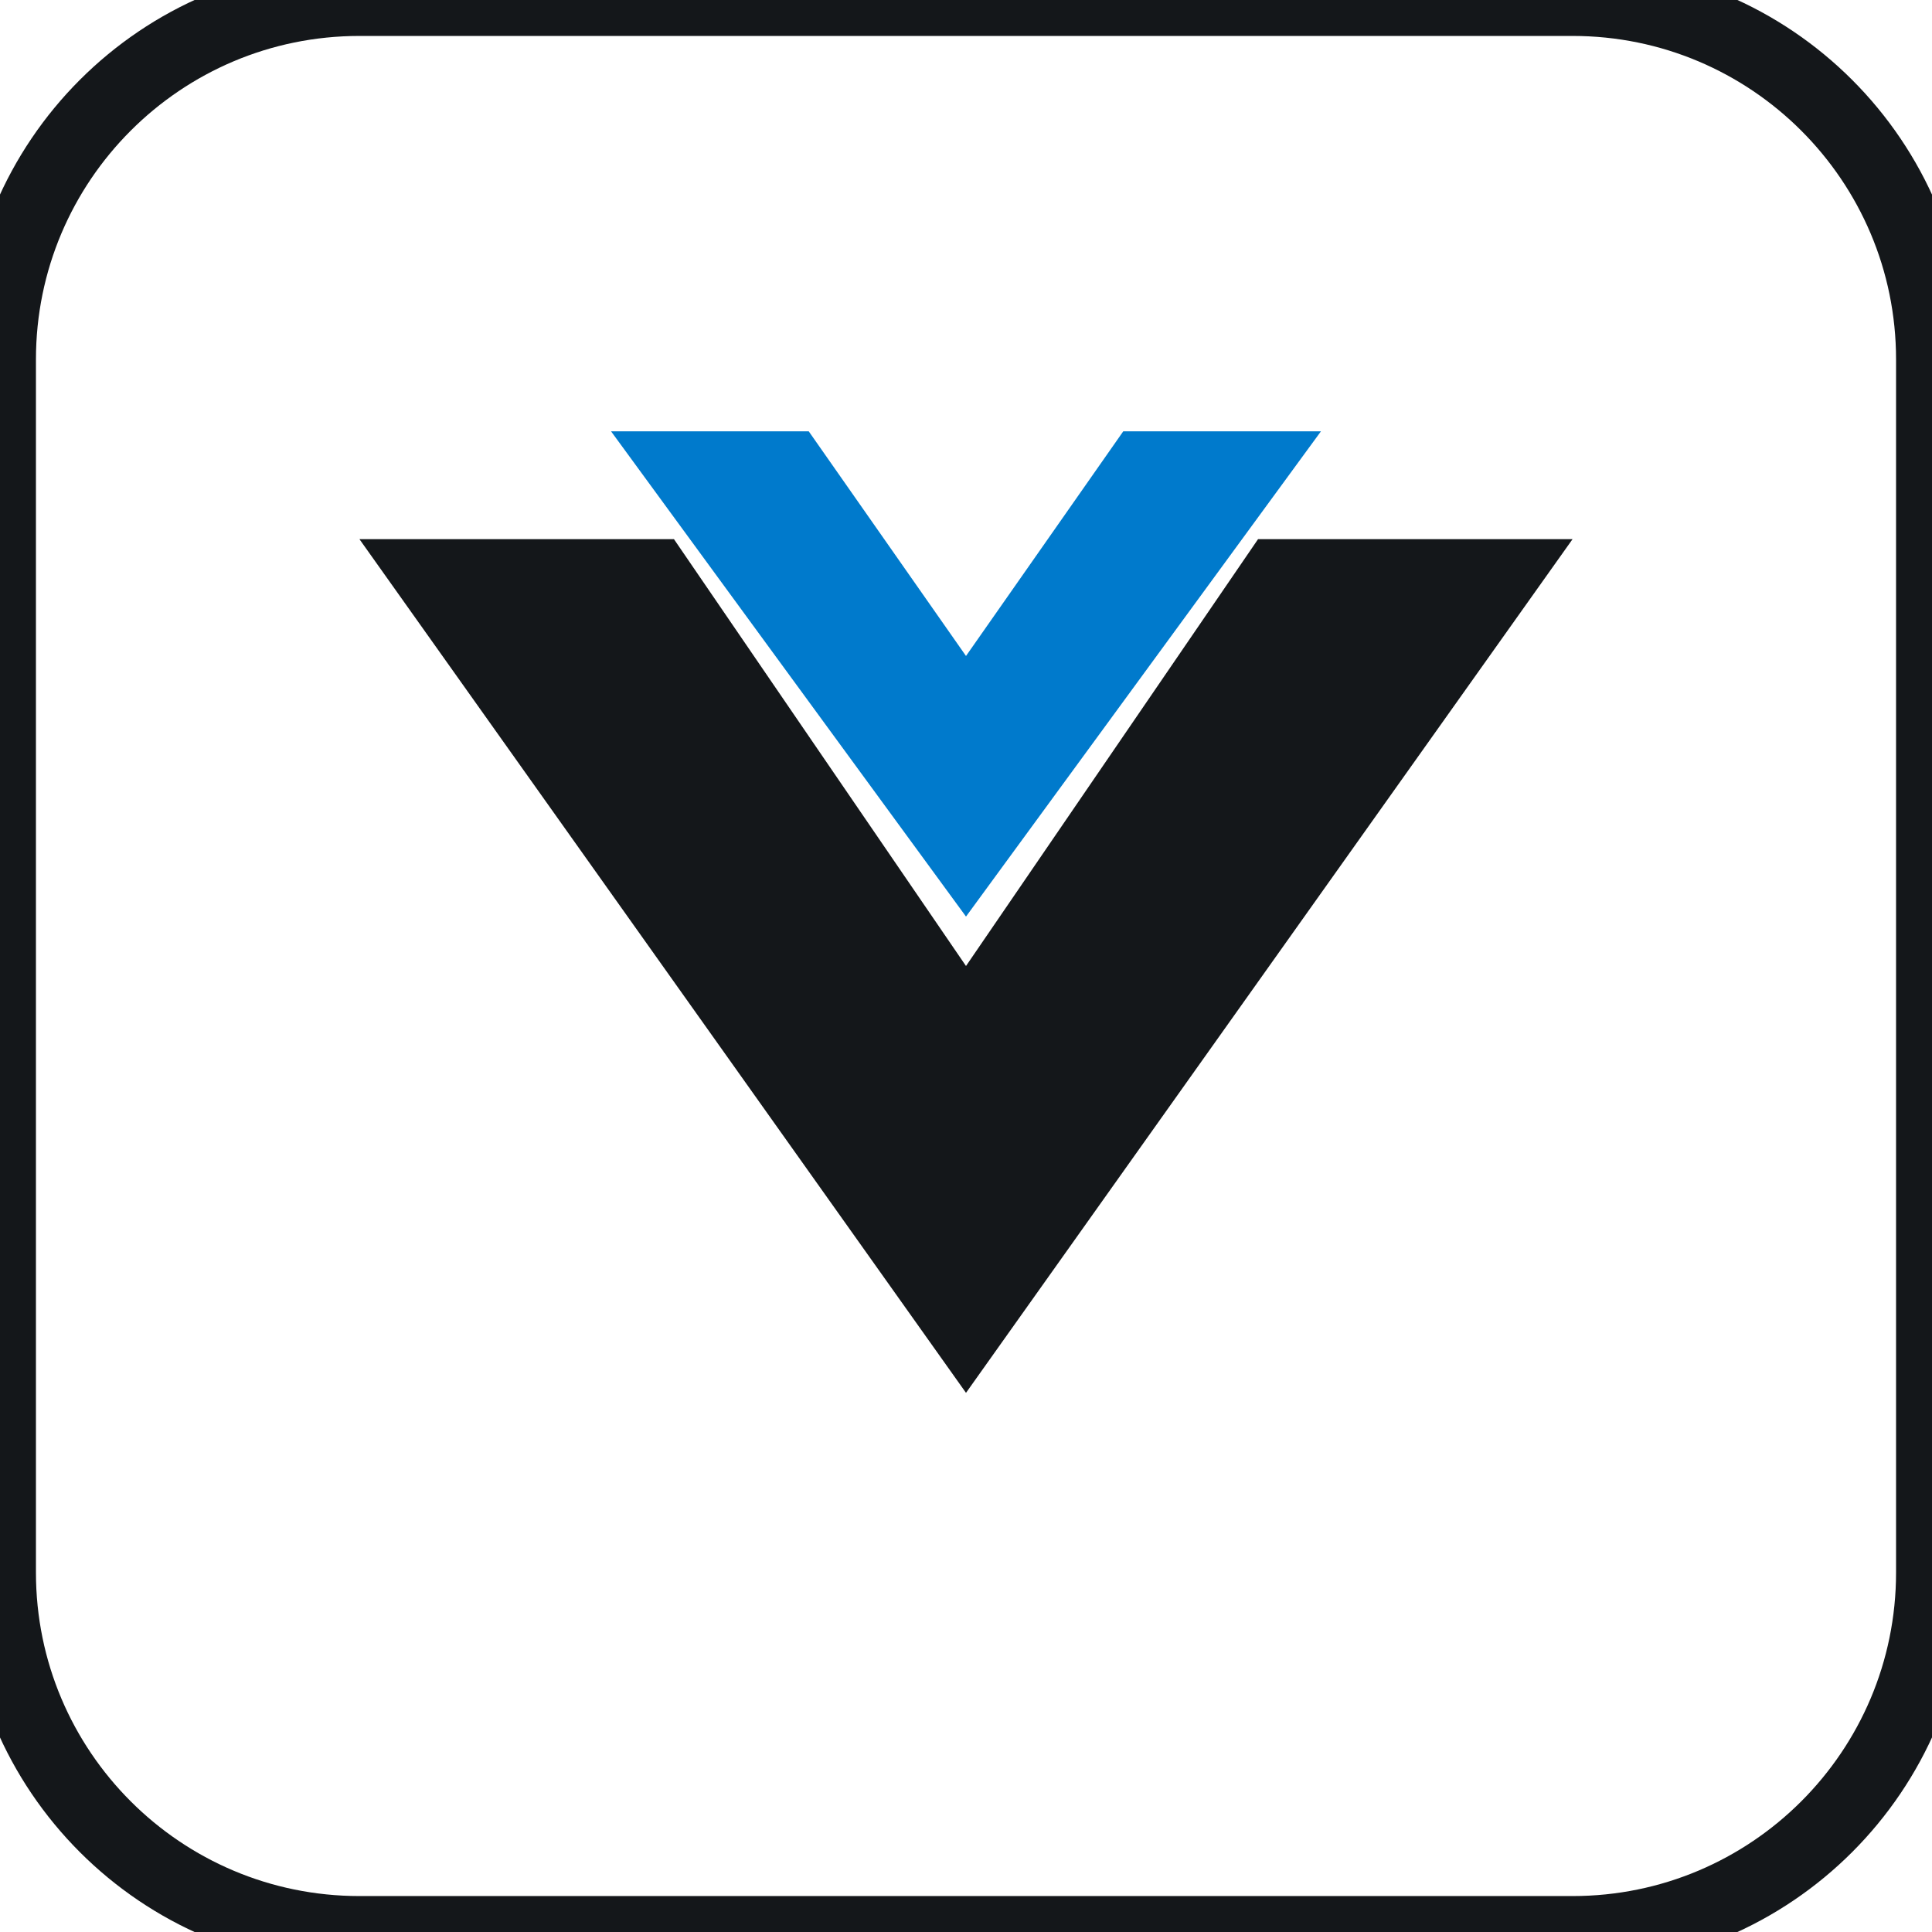
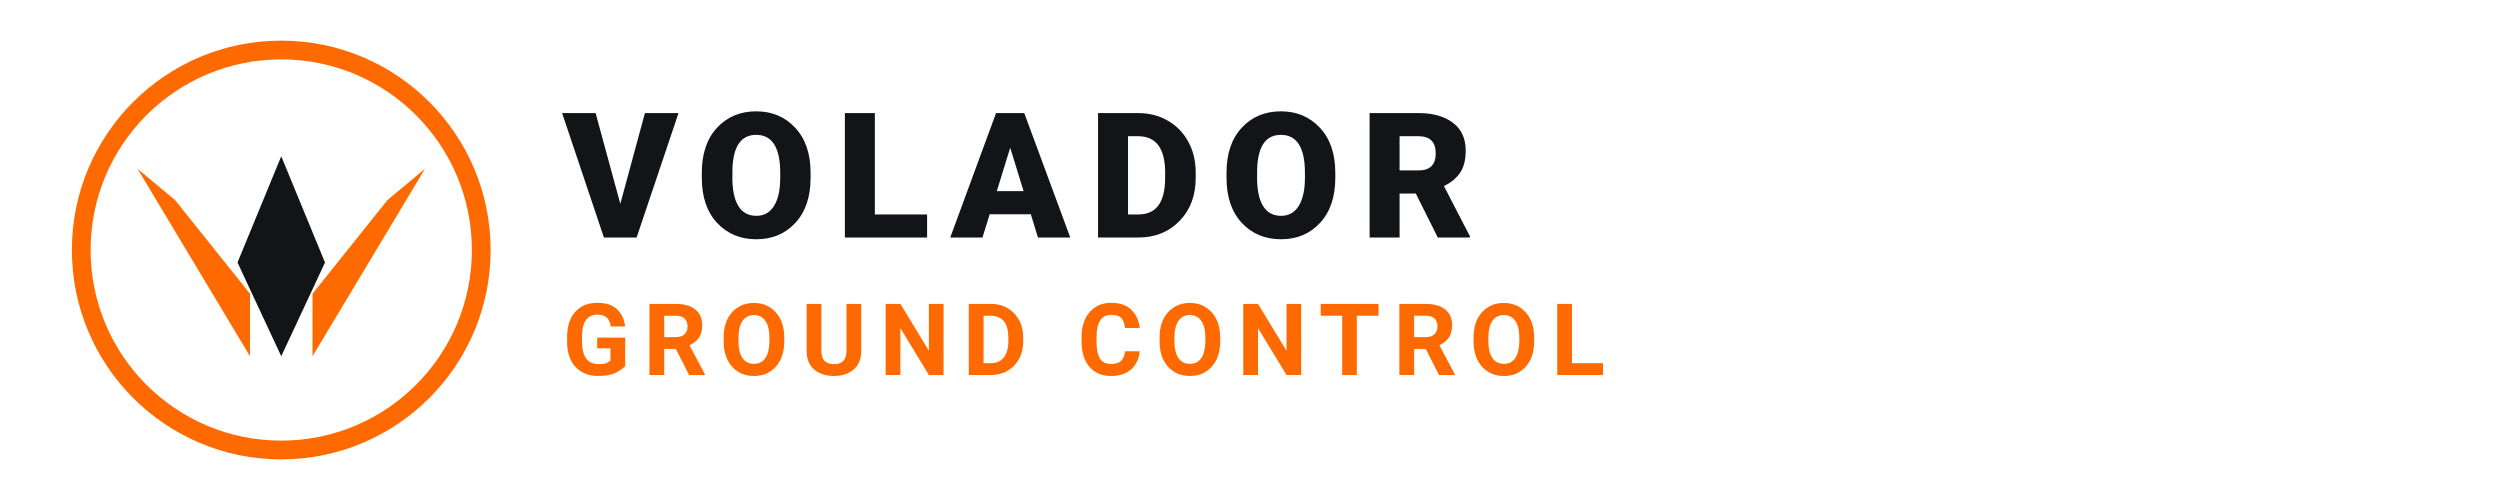
- <svg xmlns="http://www.w3.org/2000/svg" width="215" height="215" viewBox="0 0 215 215">
-   <rect width="215" height="215" rx="40" fill="none" stroke="#14171A" stroke-width="8" />
-   <path d="M40 60 L107.5 155 L175 60 L140 60 L107.5 107.5 L75 60 Z" fill="#14171A" />
-   <path d="M68 48 L107.5 102 L147 48 L125 48 L107.5 73 L90 48 Z" fill="#007ACC" />
+ <svg xmlns="http://www.w3.org/2000/svg" viewBox="0 0 400 80" width="400" height="80">
+   <g transform="translate(10, 5)">
+     <circle cx="35" cy="35" r="32" fill="none" stroke="#FF6A00" stroke-width="3" />
+     <polygon points="12,22 30,52 30,42 18,27" fill="#FF6A00" />
+     <polygon points="58,22 40,52 40,42 52,27" fill="#FF6A00" />
+     <polygon points="35,20 42,37 35,52 28,37" fill="#121417" />
+   </g>
+   <text x="90" y="38" font-family="'Segoe UI', 'Roboto', sans-serif" font-weight="900" font-size="28" fill="#121417" letter-spacing="3">VOLADOR</text>
+   <text x="90" y="60" font-family="'Segoe UI', 'Roboto', sans-serif" font-weight="700" font-size="16" fill="#FF6A00" letter-spacing="2">GROUND CONTROL</text>
</svg>
